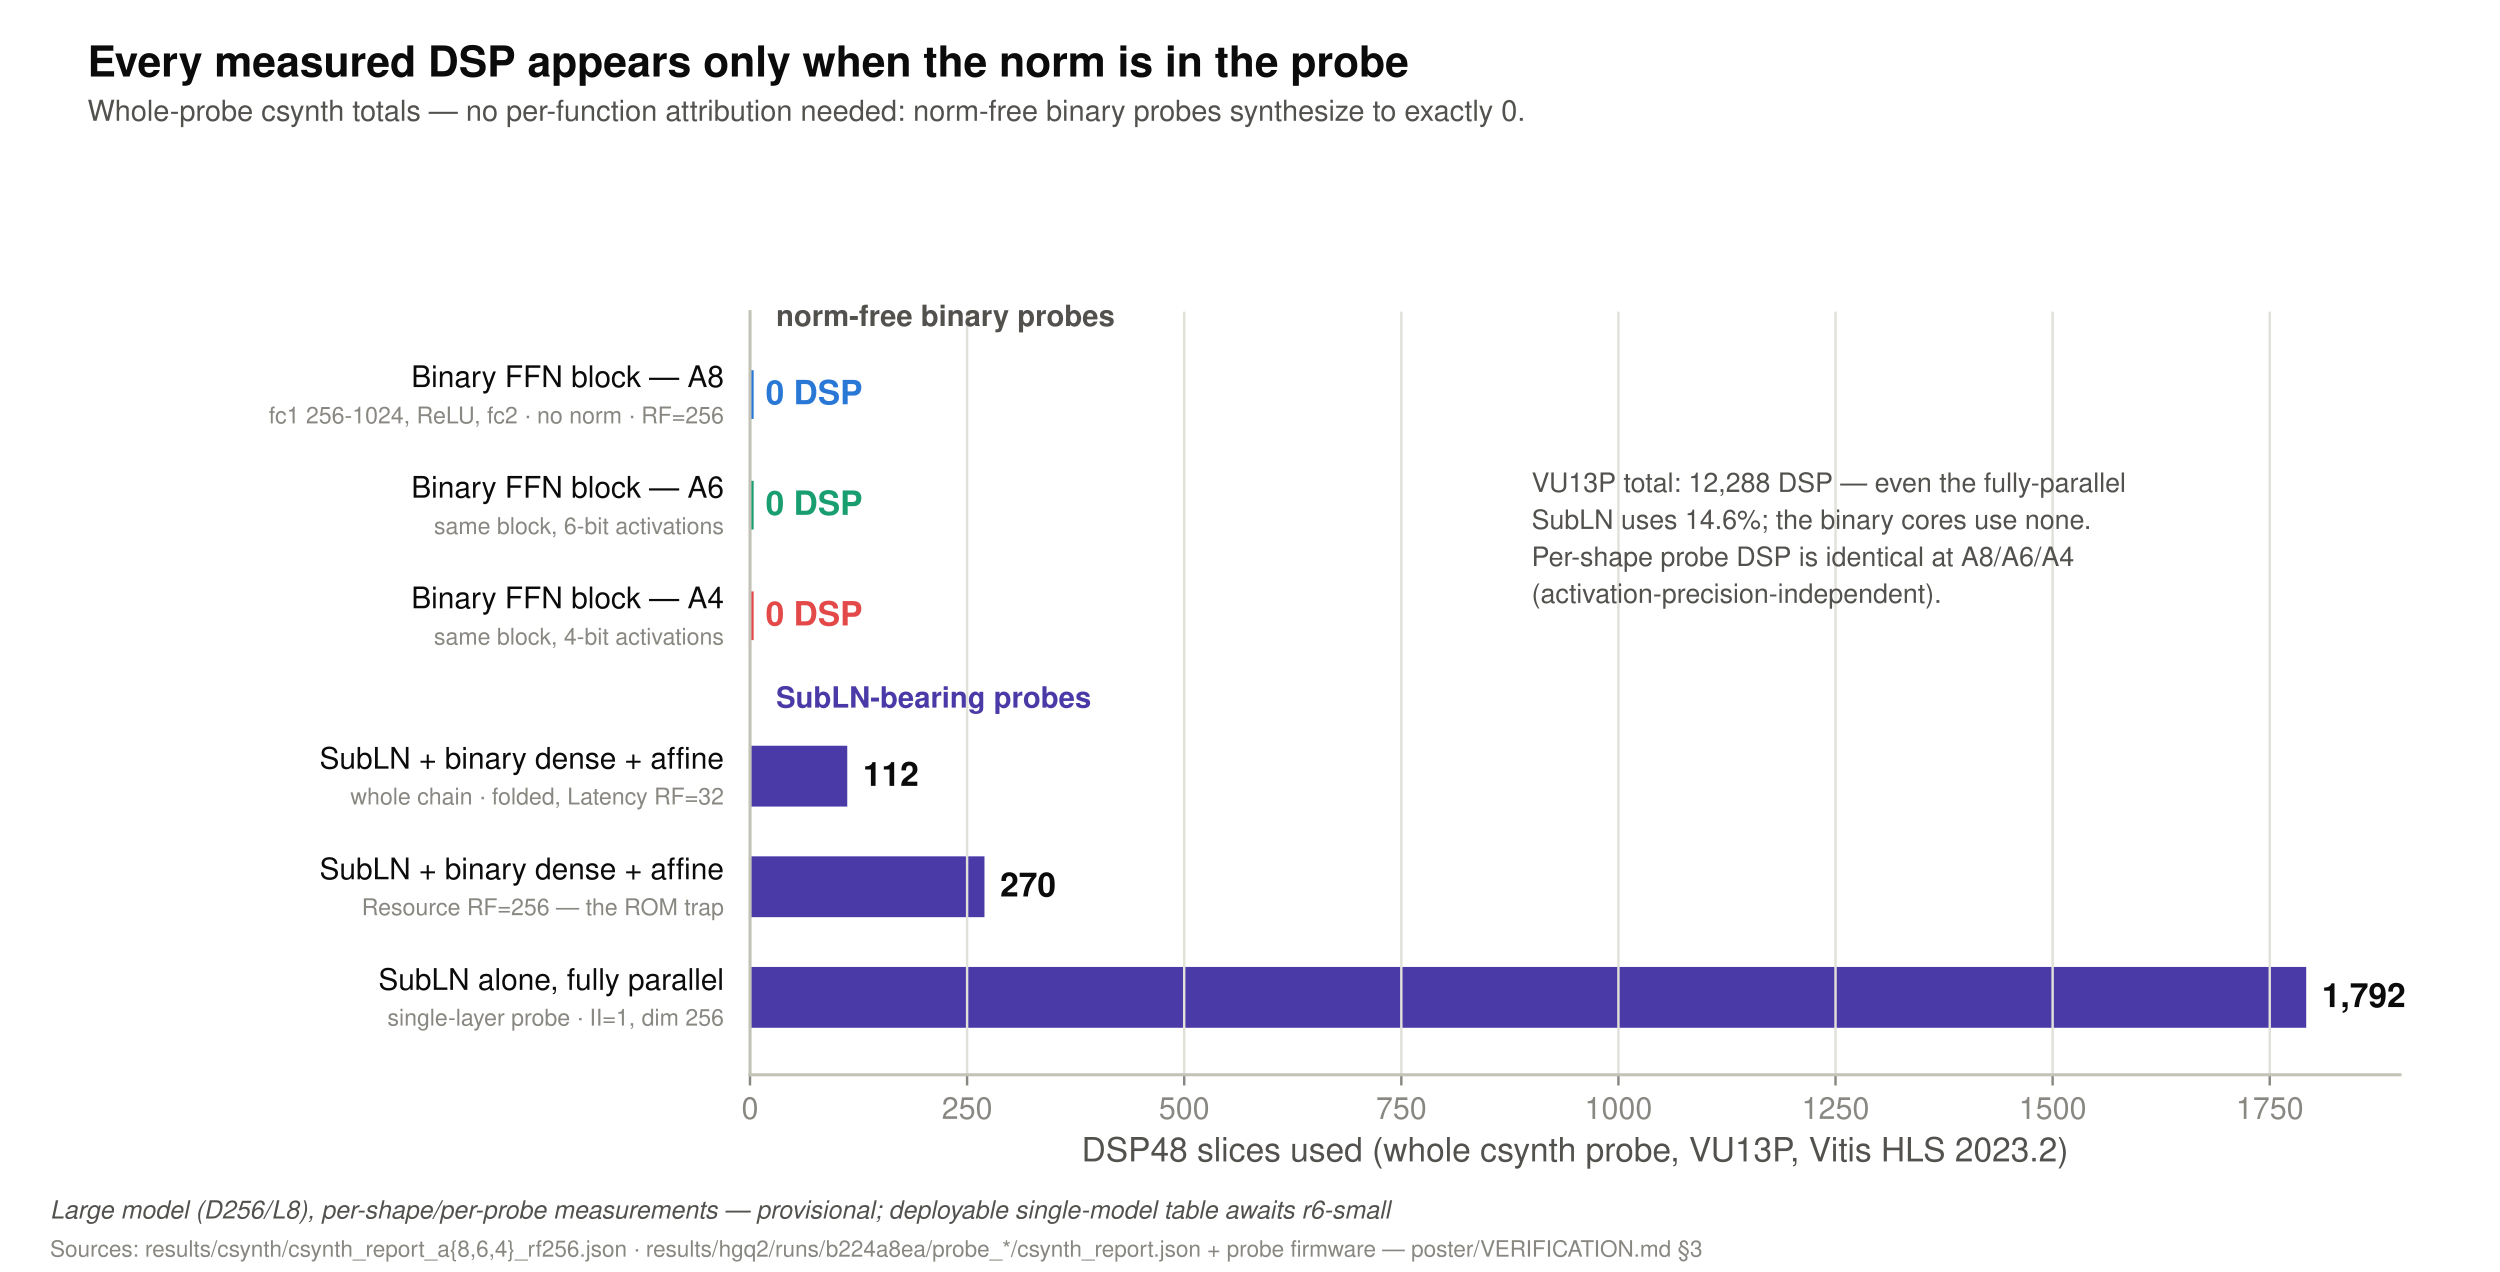
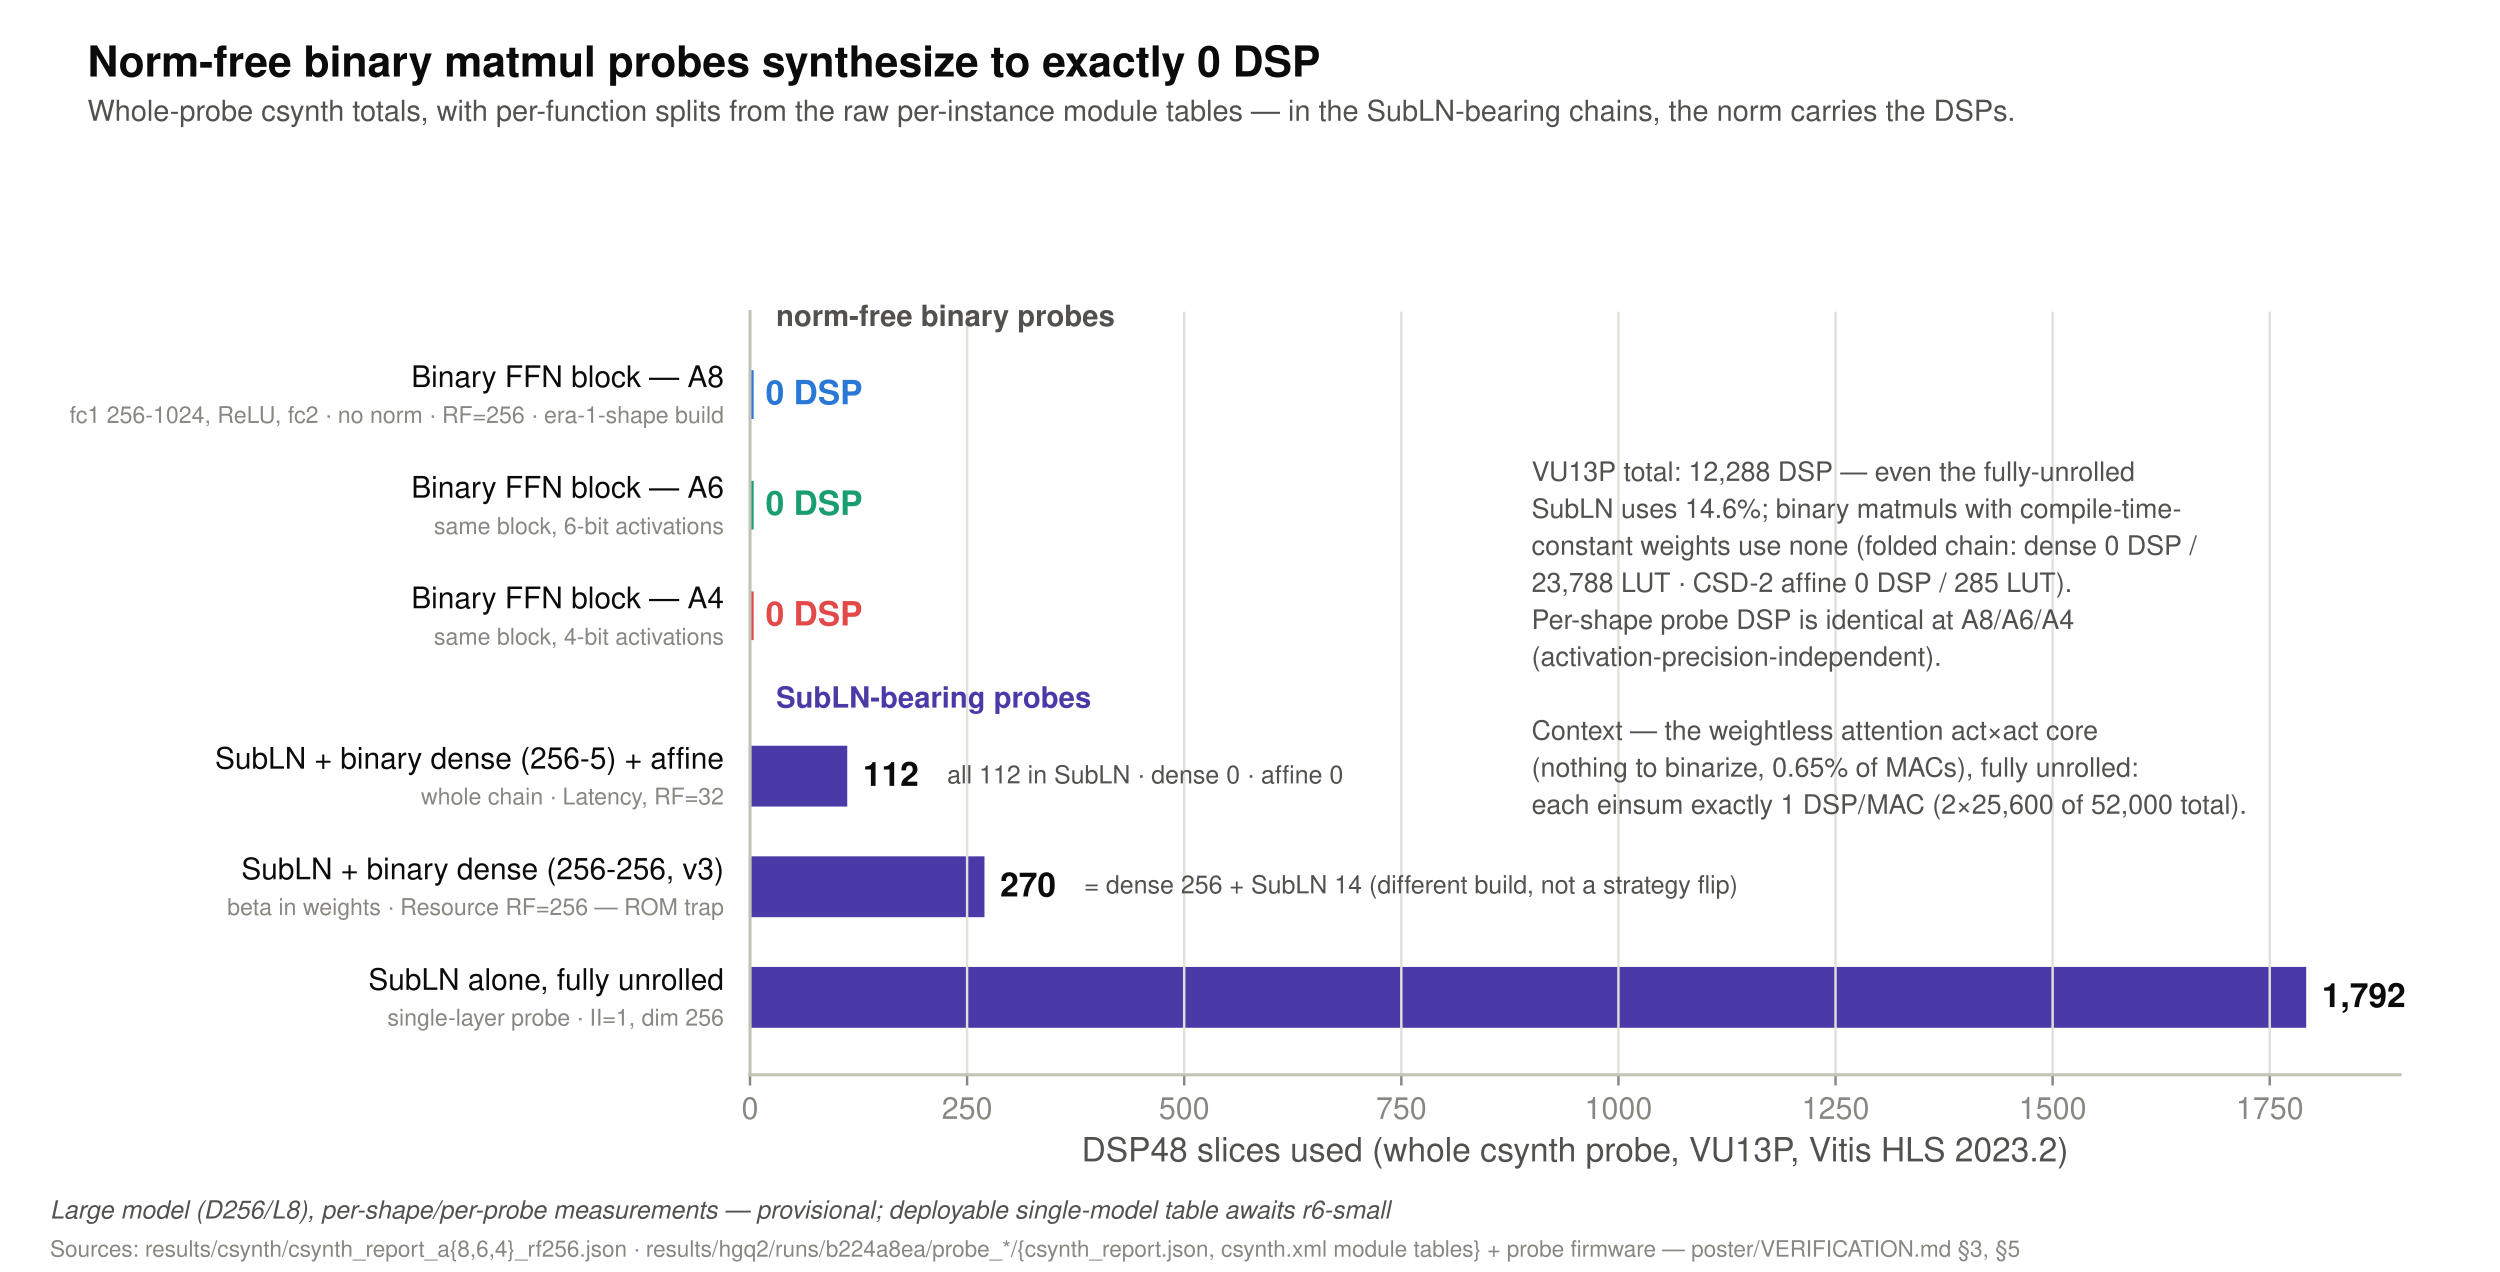
<svg xmlns="http://www.w3.org/2000/svg" xmlns:xlink="http://www.w3.org/1999/xlink" width="820.8pt" height="417.6pt" viewBox="0 0 820.8 417.6" version="1.1">
  <defs>
    <style type="text/css">*{stroke-linejoin: round; stroke-linecap: butt}</style>
  </defs>
  <g id="figure_1">
    <g id="patch_1">
      <path d="M 0 417.6  L 820.8 417.6  L 820.8 0  L 0 0  z " style="fill: #ffffff" />
    </g>
    <g id="axes_1">
      <g id="patch_2">
        <path d="M 246.24 352.872  L 787.968 352.872  L 787.968 102.312  L 246.24 102.312  z " style="fill: #ffffff" />
      </g>
      <g id="patch_3">
-         <path d="M 246.24 264.813  L 278.173 264.813  L 278.173 244.841  L 246.24 244.841  z " clip-path="url(#p8850bf0f25)" style="fill: #4a3aa7" />
+         <path d="M 246.24 264.813  L 278.173 264.813  L 278.173 244.841  L 246.24 244.841  z " clip-path="url(#p1c4667becf)" style="fill: #4a3aa7" />
      </g>
      <g id="patch_4">
-         <path d="M 246.24 301.126  L 323.222 301.126  L 323.222 281.154  L 246.24 281.154  z " clip-path="url(#p8850bf0f25)" style="fill: #4a3aa7" />
+         <path d="M 246.24 301.126  L 323.222 301.126  L 323.222 281.154  L 246.24 281.154  z " clip-path="url(#p1c4667becf)" style="fill: #4a3aa7" />
      </g>
      <g id="patch_5">
-         <path d="M 246.24 337.439  L 757.175 337.439  L 757.175 317.467  L 246.24 317.467  z " clip-path="url(#p8850bf0f25)" style="fill: #4a3aa7" />
+         <path d="M 246.24 337.439  L 757.175 337.439  L 757.175 317.467  L 246.24 317.467  z " clip-path="url(#p1c4667becf)" style="fill: #4a3aa7" />
      </g>
      <g id="matplotlib.axis_1">
        <g id="xtick_1">
          <g id="line2d_1">
-             <path d="M 246.24 352.872  L 246.24 102.312  " clip-path="url(#p8850bf0f25)" style="fill: none; stroke: #e1e0d9; stroke-width: 0.8; stroke-linecap: square" />
+             <path d="M 246.24 352.872  L 246.24 102.312  " clip-path="url(#p1c4667becf)" style="fill: none; stroke: #e1e0d9; stroke-width: 0.8; stroke-linecap: square" />
          </g>
          <g id="line2d_2">
            <defs>
-               <path id="mcb72ca41c1" d="M 0 0  L 0 3.5  " style="stroke: #898781; stroke-width: 0.8" />
+               <path id="m8866727daa" d="M 0 0  L 0 3.5  " style="stroke: #898781; stroke-width: 0.8" />
            </defs>
            <g>
-               <use xlink:href="#mcb72ca41c1" x="246.24" y="352.872" style="fill: #898781; stroke: #898781; stroke-width: 0.8" />
+               <use xlink:href="#m8866727daa" x="246.24" y="352.872" style="fill: #898781; stroke: #898781; stroke-width: 0.8" />
            </g>
          </g>
          <g id="text_1">
            <text style="font-size: 10px; font-family: 'Helvetica', 'Arial', 'DejaVu Sans', sans-serif; text-anchor: middle; fill: #898781" x="246.24" y="367.372" transform="rotate(-0 246.24 367.372)">0</text>
          </g>
        </g>
        <g id="xtick_2">
          <g id="line2d_3">
-             <path d="M 317.52 352.872  L 317.52 102.312  " clip-path="url(#p8850bf0f25)" style="fill: none; stroke: #e1e0d9; stroke-width: 0.8; stroke-linecap: square" />
+             <path d="M 317.52 352.872  L 317.52 102.312  " clip-path="url(#p1c4667becf)" style="fill: none; stroke: #e1e0d9; stroke-width: 0.8; stroke-linecap: square" />
          </g>
          <g id="line2d_4">
            <g>
-               <use xlink:href="#mcb72ca41c1" x="317.52" y="352.872" style="fill: #898781; stroke: #898781; stroke-width: 0.8" />
+               <use xlink:href="#m8866727daa" x="317.52" y="352.872" style="fill: #898781; stroke: #898781; stroke-width: 0.8" />
            </g>
          </g>
          <g id="text_2">
            <text style="font-size: 10px; font-family: 'Helvetica', 'Arial', 'DejaVu Sans', sans-serif; text-anchor: middle; fill: #898781" x="317.52" y="367.372" transform="rotate(-0 317.52 367.372)">250</text>
          </g>
        </g>
        <g id="xtick_3">
          <g id="line2d_5">
-             <path d="M 388.8 352.872  L 388.8 102.312  " clip-path="url(#p8850bf0f25)" style="fill: none; stroke: #e1e0d9; stroke-width: 0.8; stroke-linecap: square" />
+             <path d="M 388.8 352.872  L 388.8 102.312  " clip-path="url(#p1c4667becf)" style="fill: none; stroke: #e1e0d9; stroke-width: 0.8; stroke-linecap: square" />
          </g>
          <g id="line2d_6">
            <g>
-               <use xlink:href="#mcb72ca41c1" x="388.8" y="352.872" style="fill: #898781; stroke: #898781; stroke-width: 0.8" />
+               <use xlink:href="#m8866727daa" x="388.8" y="352.872" style="fill: #898781; stroke: #898781; stroke-width: 0.8" />
            </g>
          </g>
          <g id="text_3">
            <text style="font-size: 10px; font-family: 'Helvetica', 'Arial', 'DejaVu Sans', sans-serif; text-anchor: middle; fill: #898781" x="388.8" y="367.372" transform="rotate(-0 388.8 367.372)">500</text>
          </g>
        </g>
        <g id="xtick_4">
          <g id="line2d_7">
-             <path d="M 460.08 352.872  L 460.08 102.312  " clip-path="url(#p8850bf0f25)" style="fill: none; stroke: #e1e0d9; stroke-width: 0.8; stroke-linecap: square" />
+             <path d="M 460.08 352.872  L 460.08 102.312  " clip-path="url(#p1c4667becf)" style="fill: none; stroke: #e1e0d9; stroke-width: 0.8; stroke-linecap: square" />
          </g>
          <g id="line2d_8">
            <g>
-               <use xlink:href="#mcb72ca41c1" x="460.08" y="352.872" style="fill: #898781; stroke: #898781; stroke-width: 0.8" />
+               <use xlink:href="#m8866727daa" x="460.08" y="352.872" style="fill: #898781; stroke: #898781; stroke-width: 0.8" />
            </g>
          </g>
          <g id="text_4">
            <text style="font-size: 10px; font-family: 'Helvetica', 'Arial', 'DejaVu Sans', sans-serif; text-anchor: middle; fill: #898781" x="460.08" y="367.372" transform="rotate(-0 460.08 367.372)">750</text>
          </g>
        </g>
        <g id="xtick_5">
          <g id="line2d_9">
-             <path d="M 531.36 352.872  L 531.36 102.312  " clip-path="url(#p8850bf0f25)" style="fill: none; stroke: #e1e0d9; stroke-width: 0.8; stroke-linecap: square" />
+             <path d="M 531.36 352.872  L 531.36 102.312  " clip-path="url(#p1c4667becf)" style="fill: none; stroke: #e1e0d9; stroke-width: 0.8; stroke-linecap: square" />
          </g>
          <g id="line2d_10">
            <g>
-               <use xlink:href="#mcb72ca41c1" x="531.36" y="352.872" style="fill: #898781; stroke: #898781; stroke-width: 0.8" />
+               <use xlink:href="#m8866727daa" x="531.36" y="352.872" style="fill: #898781; stroke: #898781; stroke-width: 0.8" />
            </g>
          </g>
          <g id="text_5">
            <text style="font-size: 10px; font-family: 'Helvetica', 'Arial', 'DejaVu Sans', sans-serif; text-anchor: middle; fill: #898781" x="531.36" y="367.372" transform="rotate(-0 531.36 367.372)">1000</text>
          </g>
        </g>
        <g id="xtick_6">
          <g id="line2d_11">
-             <path d="M 602.64 352.872  L 602.64 102.312  " clip-path="url(#p8850bf0f25)" style="fill: none; stroke: #e1e0d9; stroke-width: 0.8; stroke-linecap: square" />
+             <path d="M 602.64 352.872  L 602.64 102.312  " clip-path="url(#p1c4667becf)" style="fill: none; stroke: #e1e0d9; stroke-width: 0.8; stroke-linecap: square" />
          </g>
          <g id="line2d_12">
            <g>
-               <use xlink:href="#mcb72ca41c1" x="602.64" y="352.872" style="fill: #898781; stroke: #898781; stroke-width: 0.8" />
+               <use xlink:href="#m8866727daa" x="602.64" y="352.872" style="fill: #898781; stroke: #898781; stroke-width: 0.8" />
            </g>
          </g>
          <g id="text_6">
            <text style="font-size: 10px; font-family: 'Helvetica', 'Arial', 'DejaVu Sans', sans-serif; text-anchor: middle; fill: #898781" x="602.64" y="367.372" transform="rotate(-0 602.64 367.372)">1250</text>
          </g>
        </g>
        <g id="xtick_7">
          <g id="line2d_13">
-             <path d="M 673.92 352.872  L 673.92 102.312  " clip-path="url(#p8850bf0f25)" style="fill: none; stroke: #e1e0d9; stroke-width: 0.8; stroke-linecap: square" />
+             <path d="M 673.92 352.872  L 673.92 102.312  " clip-path="url(#p1c4667becf)" style="fill: none; stroke: #e1e0d9; stroke-width: 0.8; stroke-linecap: square" />
          </g>
          <g id="line2d_14">
            <g>
-               <use xlink:href="#mcb72ca41c1" x="673.92" y="352.872" style="fill: #898781; stroke: #898781; stroke-width: 0.8" />
+               <use xlink:href="#m8866727daa" x="673.92" y="352.872" style="fill: #898781; stroke: #898781; stroke-width: 0.8" />
            </g>
          </g>
          <g id="text_7">
            <text style="font-size: 10px; font-family: 'Helvetica', 'Arial', 'DejaVu Sans', sans-serif; text-anchor: middle; fill: #898781" x="673.92" y="367.372" transform="rotate(-0 673.92 367.372)">1500</text>
          </g>
        </g>
        <g id="xtick_8">
          <g id="line2d_15">
-             <path d="M 745.2 352.872  L 745.2 102.312  " clip-path="url(#p8850bf0f25)" style="fill: none; stroke: #e1e0d9; stroke-width: 0.8; stroke-linecap: square" />
+             <path d="M 745.2 352.872  L 745.2 102.312  " clip-path="url(#p1c4667becf)" style="fill: none; stroke: #e1e0d9; stroke-width: 0.8; stroke-linecap: square" />
          </g>
          <g id="line2d_16">
            <g>
-               <use xlink:href="#mcb72ca41c1" x="745.2" y="352.872" style="fill: #898781; stroke: #898781; stroke-width: 0.8" />
+               <use xlink:href="#m8866727daa" x="745.2" y="352.872" style="fill: #898781; stroke: #898781; stroke-width: 0.8" />
            </g>
          </g>
          <g id="text_8">
            <text style="font-size: 10px; font-family: 'Helvetica', 'Arial', 'DejaVu Sans', sans-serif; text-anchor: middle; fill: #898781" x="745.2" y="367.372" transform="rotate(-0 745.2 367.372)">1750</text>
          </g>
        </g>
        <g id="text_9">
          <text style="font-size: 11px; font-family: 'Helvetica', 'Arial', 'DejaVu Sans', sans-serif; text-anchor: middle; fill: #52514e" x="517.104" y="381.321" transform="rotate(-0 517.104 381.3212)">DSP48 slices used (whole csynth probe, VU13P, Vitis HLS 2023.2)</text>
        </g>
      </g>
      <g id="matplotlib.axis_2" />
      <g id="line2d_17">
-         <path d="M 246.24 129.547  " clip-path="url(#p8850bf0f25)" style="fill: none; stroke: #2a78d6; stroke-width: 1.5; stroke-linecap: square" />
+         <path d="M 246.24 129.547  " clip-path="url(#p1c4667becf)" style="fill: none; stroke: #2a78d6; stroke-width: 1.5; stroke-linecap: square" />
        <defs>
-           <path id="m1d08770c69" d="M 0 8  L 0 -8  " style="stroke: #2a78d6; stroke-width: 2.4" />
+           <path id="m21729632e7" d="M 0 8  L 0 -8  " style="stroke: #2a78d6; stroke-width: 2.4" />
        </defs>
-         <g clip-path="url(#p8850bf0f25)">
-           <use xlink:href="#m1d08770c69" x="246.24" y="129.547" style="fill: #2a78d6; stroke: #2a78d6; stroke-width: 2.4" />
+         <g clip-path="url(#p1c4667becf)">
+           <use xlink:href="#m21729632e7" x="246.24" y="129.547" style="fill: #2a78d6; stroke: #2a78d6; stroke-width: 2.4" />
        </g>
      </g>
      <g id="line2d_18">
-         <path d="M 246.24 165.86  " clip-path="url(#p8850bf0f25)" style="fill: none; stroke: #199e70; stroke-width: 1.5; stroke-linecap: square" />
+         <path d="M 246.24 165.86  " clip-path="url(#p1c4667becf)" style="fill: none; stroke: #199e70; stroke-width: 1.5; stroke-linecap: square" />
        <defs>
-           <path id="me146f6fe10" d="M 0 8  L 0 -8  " style="stroke: #199e70; stroke-width: 2.4" />
+           <path id="mba3abaf2bb" d="M 0 8  L 0 -8  " style="stroke: #199e70; stroke-width: 2.4" />
        </defs>
-         <g clip-path="url(#p8850bf0f25)">
-           <use xlink:href="#me146f6fe10" x="246.24" y="165.86" style="fill: #199e70; stroke: #199e70; stroke-width: 2.4" />
+         <g clip-path="url(#p1c4667becf)">
+           <use xlink:href="#mba3abaf2bb" x="246.24" y="165.86" style="fill: #199e70; stroke: #199e70; stroke-width: 2.4" />
        </g>
      </g>
      <g id="line2d_19">
-         <path d="M 246.24 202.173  " clip-path="url(#p8850bf0f25)" style="fill: none; stroke: #e34948; stroke-width: 1.5; stroke-linecap: square" />
+         <path d="M 246.24 202.173  " clip-path="url(#p1c4667becf)" style="fill: none; stroke: #e34948; stroke-width: 1.5; stroke-linecap: square" />
        <defs>
-           <path id="mf658af4a6a" d="M 0 8  L 0 -8  " style="stroke: #e34948; stroke-width: 2.4" />
+           <path id="m61b9b13cee" d="M 0 8  L 0 -8  " style="stroke: #e34948; stroke-width: 2.4" />
        </defs>
-         <g clip-path="url(#p8850bf0f25)">
-           <use xlink:href="#mf658af4a6a" x="246.24" y="202.173" style="fill: #e34948; stroke: #e34948; stroke-width: 2.4" />
+         <g clip-path="url(#p1c4667becf)">
+           <use xlink:href="#m61b9b13cee" x="246.24" y="202.173" style="fill: #e34948; stroke: #e34948; stroke-width: 2.4" />
        </g>
      </g>
      <g id="patch_6">
        <path d="M 246.24 352.872  L 246.24 102.312  " style="fill: none; stroke: #c3c2b7; stroke-linejoin: miter; stroke-linecap: square" />
      </g>
      <g id="patch_7">
        <path d="M 246.24 352.872  L 787.968 352.872  " style="fill: none; stroke: #c3c2b7; stroke-linejoin: miter; stroke-linecap: square" />
      </g>
      <g id="text_10">
        <text style="font-weight: 700; font-size: 11px; font-family: 'Helvetica', 'Arial', 'DejaVu Sans', sans-serif; text-anchor: start; fill: #2a78d6" x="251.372" y="132.737" transform="rotate(-0 251.3722 132.7372)">0 DSP</text>
      </g>
      <g id="text_11">
        <text style="font-size: 9.8px; font-family: 'Helvetica', 'Arial', 'DejaVu Sans', sans-serif; text-anchor: end; fill: #0b0b0b" x="237.686" y="127.088" transform="rotate(-0 237.6864 127.0875)">Binary FFN block — A8</text>
      </g>
      <g id="text_12">
-         <text style="font-size: 7.6px; font-family: 'Helvetica', 'Arial', 'DejaVu Sans', sans-serif; text-anchor: end; fill: #898781" x="237.686" y="139.014" transform="rotate(-0 237.6864 139.0137)">fc1 256-1024, ReLU, fc2 · no norm · RF=256</text>
+         <text style="font-size: 7.6px; font-family: 'Helvetica', 'Arial', 'DejaVu Sans', sans-serif; text-anchor: end; fill: #898781" x="237.686" y="138.867" transform="rotate(-0 237.6864 138.8673)">fc1 256-1024, ReLU, fc2 · no norm · RF=256 · era-1-shape build</text>
      </g>
      <g id="text_13">
        <text style="font-weight: 700; font-size: 11px; font-family: 'Helvetica', 'Arial', 'DejaVu Sans', sans-serif; text-anchor: start; fill: #199e70" x="251.372" y="169.05" transform="rotate(-0 251.3722 169.0503)">0 DSP</text>
      </g>
      <g id="text_14">
        <text style="font-size: 9.8px; font-family: 'Helvetica', 'Arial', 'DejaVu Sans', sans-serif; text-anchor: end; fill: #0b0b0b" x="237.686" y="163.401" transform="rotate(-0 237.6864 163.4006)">Binary FFN block — A6</text>
      </g>
      <g id="text_15">
        <text style="font-size: 7.6px; font-family: 'Helvetica', 'Arial', 'DejaVu Sans', sans-serif; text-anchor: end; fill: #898781" x="237.686" y="175.327" transform="rotate(-0 237.6864 175.3267)">same block, 6-bit activations</text>
      </g>
      <g id="text_16">
        <text style="font-weight: 700; font-size: 11px; font-family: 'Helvetica', 'Arial', 'DejaVu Sans', sans-serif; text-anchor: start; fill: #e34948" x="251.372" y="205.363" transform="rotate(-0 251.3722 205.3633)">0 DSP</text>
      </g>
      <g id="text_17">
        <text style="font-size: 9.8px; font-family: 'Helvetica', 'Arial', 'DejaVu Sans', sans-serif; text-anchor: end; fill: #0b0b0b" x="237.686" y="199.714" transform="rotate(-0 237.6864 199.7136)">Binary FFN block — A4</text>
      </g>
      <g id="text_18">
        <text style="font-size: 7.6px; font-family: 'Helvetica', 'Arial', 'DejaVu Sans', sans-serif; text-anchor: end; fill: #898781" x="237.686" y="211.64" transform="rotate(-0 237.6864 211.6398)">same block, 4-bit activations</text>
      </g>
      <g id="text_19">
        <text style="font-weight: 700; font-size: 11px; font-family: 'Helvetica', 'Arial', 'DejaVu Sans', sans-serif; text-anchor: start; fill: #0b0b0b" x="283.306" y="258.017" transform="rotate(-0 283.3056 258.0172)">112</text>
      </g>
      <g id="text_20">
-         <text style="font-size: 9.8px; font-family: 'Helvetica', 'Arial', 'DejaVu Sans', sans-serif; text-anchor: end; fill: #0b0b0b" x="237.686" y="252.368" transform="rotate(-0 237.6864 252.3675)">SubLN + binary dense + affine</text>
+         <text style="font-size: 8.2px; font-family: 'Helvetica', 'Arial', 'DejaVu Sans', sans-serif; text-anchor: start; fill: #52514e" x="310.962" y="257.205" transform="rotate(-0 310.9622 257.2051)">all 112 in SubLN · dense 0 · affine 0</text>
      </g>
      <g id="text_21">
-         <text style="font-size: 7.6px; font-family: 'Helvetica', 'Arial', 'DejaVu Sans', sans-serif; text-anchor: end; fill: #898781" x="237.686" y="264.125" transform="rotate(-0 237.6864 264.1248)">whole chain · folded, Latency RF=32</text>
+         <text style="font-size: 9.8px; font-family: 'Helvetica', 'Arial', 'DejaVu Sans', sans-serif; text-anchor: end; fill: #0b0b0b" x="237.686" y="252.368" transform="rotate(-0 237.6864 252.3675)">SubLN + binary dense (256-5) + affine</text>
      </g>
      <g id="text_22">
+         <text style="font-size: 7.6px; font-family: 'Helvetica', 'Arial', 'DejaVu Sans', sans-serif; text-anchor: end; fill: #898781" x="237.686" y="264.125" transform="rotate(-0 237.6864 264.1248)">whole chain · Latency, RF=32</text>
+       </g>
+       <g id="text_23">
        <text style="font-weight: 700; font-size: 11px; font-family: 'Helvetica', 'Arial', 'DejaVu Sans', sans-serif; text-anchor: start; fill: #0b0b0b" x="328.355" y="294.33" transform="rotate(-0 328.3546 294.3303)">270</text>
      </g>
-       <g id="text_23">
-         <text style="font-size: 9.8px; font-family: 'Helvetica', 'Arial', 'DejaVu Sans', sans-serif; text-anchor: end; fill: #0b0b0b" x="237.686" y="288.681" transform="rotate(-0 237.6864 288.6806)">SubLN + binary dense + affine</text>
-       </g>
      <g id="text_24">
-         <text style="font-size: 7.6px; font-family: 'Helvetica', 'Arial', 'DejaVu Sans', sans-serif; text-anchor: end; fill: #898781" x="237.686" y="300.46" transform="rotate(-0 237.6864 300.4604)">Resource RF=256 — the ROM trap</text>
+         <text style="font-size: 8.2px; font-family: 'Helvetica', 'Arial', 'DejaVu Sans', sans-serif; text-anchor: start; fill: #52514e" x="356.011" y="293.308" transform="rotate(-0 356.0112 293.3077)">= dense 256 + SubLN 14 (different build, not a strategy flip)</text>
      </g>
      <g id="text_25">
+         <text style="font-size: 9.8px; font-family: 'Helvetica', 'Arial', 'DejaVu Sans', sans-serif; text-anchor: end; fill: #0b0b0b" x="237.686" y="288.681" transform="rotate(-0 237.6864 288.6806)">SubLN + binary dense (256-256, v3)</text>
+       </g>
+       <g id="text_26">
+         <text style="font-size: 7.6px; font-family: 'Helvetica', 'Arial', 'DejaVu Sans', sans-serif; text-anchor: end; fill: #898781" x="237.686" y="300.412" transform="rotate(-0 237.6864 300.4117)">beta in weights · Resource RF=256 — ROM trap</text>
+       </g>
+       <g id="text_27">
        <text style="font-weight: 700; font-size: 11px; font-family: 'Helvetica', 'Arial', 'DejaVu Sans', sans-serif; text-anchor: start; fill: #0b0b0b" x="762.307" y="330.643" transform="rotate(-0 762.3072 330.6433)">1,792</text>
      </g>
-       <g id="text_26">
-         <text style="font-size: 9.8px; font-family: 'Helvetica', 'Arial', 'DejaVu Sans', sans-serif; text-anchor: end; fill: #0b0b0b" x="237.686" y="324.994" transform="rotate(-0 237.6864 324.9936)">SubLN alone, fully parallel</text>
-       </g>
-       <g id="text_27">
+       <g id="text_28">
+         <text style="font-size: 9.8px; font-family: 'Helvetica', 'Arial', 'DejaVu Sans', sans-serif; text-anchor: end; fill: #0b0b0b" x="237.686" y="324.994" transform="rotate(-0 237.6864 324.9936)">SubLN alone, fully unrolled</text>
+       </g>
+       <g id="text_29">
        <text style="font-size: 7.6px; font-family: 'Helvetica', 'Arial', 'DejaVu Sans', sans-serif; text-anchor: end; fill: #898781" x="237.686" y="336.725" transform="rotate(-0 237.6864 336.7247)">single-layer probe · II=1, dim 256</text>
      </g>
-       <g id="text_28">
+       <g id="text_30">
        <text style="font-weight: 700; font-size: 9.6px; font-family: 'Helvetica', 'Arial', 'DejaVu Sans', sans-serif; text-anchor: start; fill: #52514e" x="254.794" y="107.033" transform="rotate(-0 254.7936 107.0327)">norm-free binary probes</text>
      </g>
-       <g id="text_29">
+       <g id="text_31">
        <text style="font-weight: 700; font-size: 9.6px; font-family: 'Helvetica', 'Arial', 'DejaVu Sans', sans-serif; text-anchor: start; fill: #4a3aa7" x="254.794" y="232.313" transform="rotate(-0 254.7936 232.3127)">SubLN-bearing probes</text>
      </g>
-       <g id="text_30">
-         <text style="font-size: 8.8px; font-family: 'Helvetica', 'Arial', 'DejaVu Sans', sans-serif; fill: #52514e" transform="translate(502.848 161.5207)">VU13P total: 12,288 DSP — even the fully-parallel</text>
-         <text style="font-size: 8.8px; font-family: 'Helvetica', 'Arial', 'DejaVu Sans', sans-serif; fill: #52514e" transform="translate(502.848 173.6637)">SubLN uses 14.6%; the binary cores use none.</text>
-         <text style="font-size: 8.8px; font-family: 'Helvetica', 'Arial', 'DejaVu Sans', sans-serif; fill: #52514e" transform="translate(502.848 185.8328)">Per-shape probe DSP is identical at A8/A6/A4</text>
-         <text style="font-size: 8.8px; font-family: 'Helvetica', 'Arial', 'DejaVu Sans', sans-serif; fill: #52514e" transform="translate(502.848 197.9414)">(activation-precision-independent).</text>
-       </g>
-     </g>
-     <g id="text_31">
-       <text style="font-weight: 700; font-size: 14px; font-family: 'Helvetica', 'Arial', 'DejaVu Sans', sans-serif; text-anchor: start; fill: #0b0b0b" x="28.728" y="25.116" transform="rotate(-0 28.728 25.116)">Every measured DSP appears only when the norm is in the probe</text>
-     </g>
-     <g id="text_32">
-       <text style="font-size: 9.5px; font-family: 'Helvetica', 'Arial', 'DejaVu Sans', sans-serif; text-anchor: start; fill: #52514e" x="28.728" y="39.672" transform="rotate(-0 28.728 39.672)">Whole-probe csynth totals — no per-function attribution needed: norm-free binary probes synthesize to exactly 0.</text>
+       <g id="text_32">
+         <text style="font-size: 8.8px; font-family: 'Helvetica', 'Arial', 'DejaVu Sans', sans-serif; fill: #52514e" transform="translate(502.848 157.8894)">VU13P total: 12,288 DSP — even the fully-unrolled</text>
+         <text style="font-size: 8.8px; font-family: 'Helvetica', 'Arial', 'DejaVu Sans', sans-serif; fill: #52514e" transform="translate(502.848 170.0324)">SubLN uses 14.6%; binary matmuls with compile-time-</text>
+         <text style="font-size: 8.8px; font-family: 'Helvetica', 'Arial', 'DejaVu Sans', sans-serif; fill: #52514e" transform="translate(502.848 182.1451)">constant weights use none (folded chain: dense 0 DSP /</text>
+         <text style="font-size: 8.8px; font-family: 'Helvetica', 'Arial', 'DejaVu Sans', sans-serif; fill: #52514e" transform="translate(502.848 194.3637)">23,788 LUT · CSD-2 affine 0 DSP / 285 LUT).</text>
+         <text style="font-size: 8.8px; font-family: 'Helvetica', 'Arial', 'DejaVu Sans', sans-serif; fill: #52514e" transform="translate(502.848 206.4874)">Per-shape probe DSP is identical at A8/A6/A4</text>
+         <text style="font-size: 8.8px; font-family: 'Helvetica', 'Arial', 'DejaVu Sans', sans-serif; fill: #52514e" transform="translate(502.848 218.596)">(activation-precision-independent).</text>
+         <text style="font-size: 8.8px; font-family: 'Helvetica', 'Arial', 'DejaVu Sans', sans-serif; fill: #52514e" transform="translate(502.848 228.4483)" />
+         <text style="font-size: 8.8px; font-family: 'Helvetica', 'Arial', 'DejaVu Sans', sans-serif; fill: #52514e" transform="translate(502.848 242.86)">Context — the weightless attention act×act core</text>
+         <text style="font-size: 8.8px; font-family: 'Helvetica', 'Arial', 'DejaVu Sans', sans-serif; fill: #52514e" transform="translate(502.848 255.0029)">(nothing to binarize, 0.65% of MACs), fully unrolled:</text>
+         <text style="font-size: 8.8px; font-family: 'Helvetica', 'Arial', 'DejaVu Sans', sans-serif; fill: #52514e" transform="translate(502.848 267.1762)">each einsum exactly 1 DSP/MAC (2×25,600 of 52,000 total).</text>
+       </g>
    </g>
    <g id="text_33">
+       <text style="font-weight: 700; font-size: 14px; font-family: 'Helvetica', 'Arial', 'DejaVu Sans', sans-serif; text-anchor: start; fill: #0b0b0b" x="28.728" y="25.116" transform="rotate(-0 28.728 25.116)">Norm-free binary matmul probes synthesize to exactly 0 DSP</text>
+     </g>
+     <g id="text_34">
+       <text style="font-size: 9.5px; font-family: 'Helvetica', 'Arial', 'DejaVu Sans', sans-serif; text-anchor: start; fill: #52514e" x="28.728" y="39.672" transform="rotate(-0 28.728 39.672)">Whole-probe csynth totals, with per-function splits from the raw per-instance module tables — in the SubLN-bearing chains, the norm carries the DSPs.</text>
+     </g>
+     <g id="text_35">
      <text style="font-style: italic; font-size: 8.2px; font-family: 'Helvetica', 'Arial', 'DejaVu Sans', sans-serif; text-anchor: start; fill: #52514e" x="16.416" y="400.061" transform="rotate(-0 16.416 400.0608)">Large model (D256/L8), per-shape/per-probe measurements — provisional; deployable single-model table awaits r6-small</text>
    </g>
-     <g id="text_34">
-       <text style="font-size: 7.4px; font-family: 'Helvetica', 'Arial', 'DejaVu Sans', sans-serif; text-anchor: start; fill: #898781" x="16.416" y="412.589" transform="rotate(-0 16.416 412.5888)">Sources: results/csynth/csynth_report_a{8,6,4}_rf256.json · results/hgq2/runs/b224a8ea/probe_*/csynth_report.json + probe firmware — poster/VERIFICATION.md §3</text>
+     <g id="text_36">
+       <text style="font-size: 7.4px; font-family: 'Helvetica', 'Arial', 'DejaVu Sans', sans-serif; text-anchor: start; fill: #898781" x="16.416" y="412.589" transform="rotate(-0 16.416 412.5888)">Sources: results/csynth/csynth_report_a{8,6,4}_rf256.json · results/hgq2/runs/b224a8ea/probe_*/{csynth_report.json, csynth.xml module tables} + probe firmware — poster/VERIFICATION.md §3, §5</text>
    </g>
  </g>
  <defs>
-     <clipPath id="p8850bf0f25">
+     <clipPath id="p1c4667becf">
      <rect x="246.24" y="102.312" width="541.728" height="250.56" />
    </clipPath>
  </defs>
</svg>
